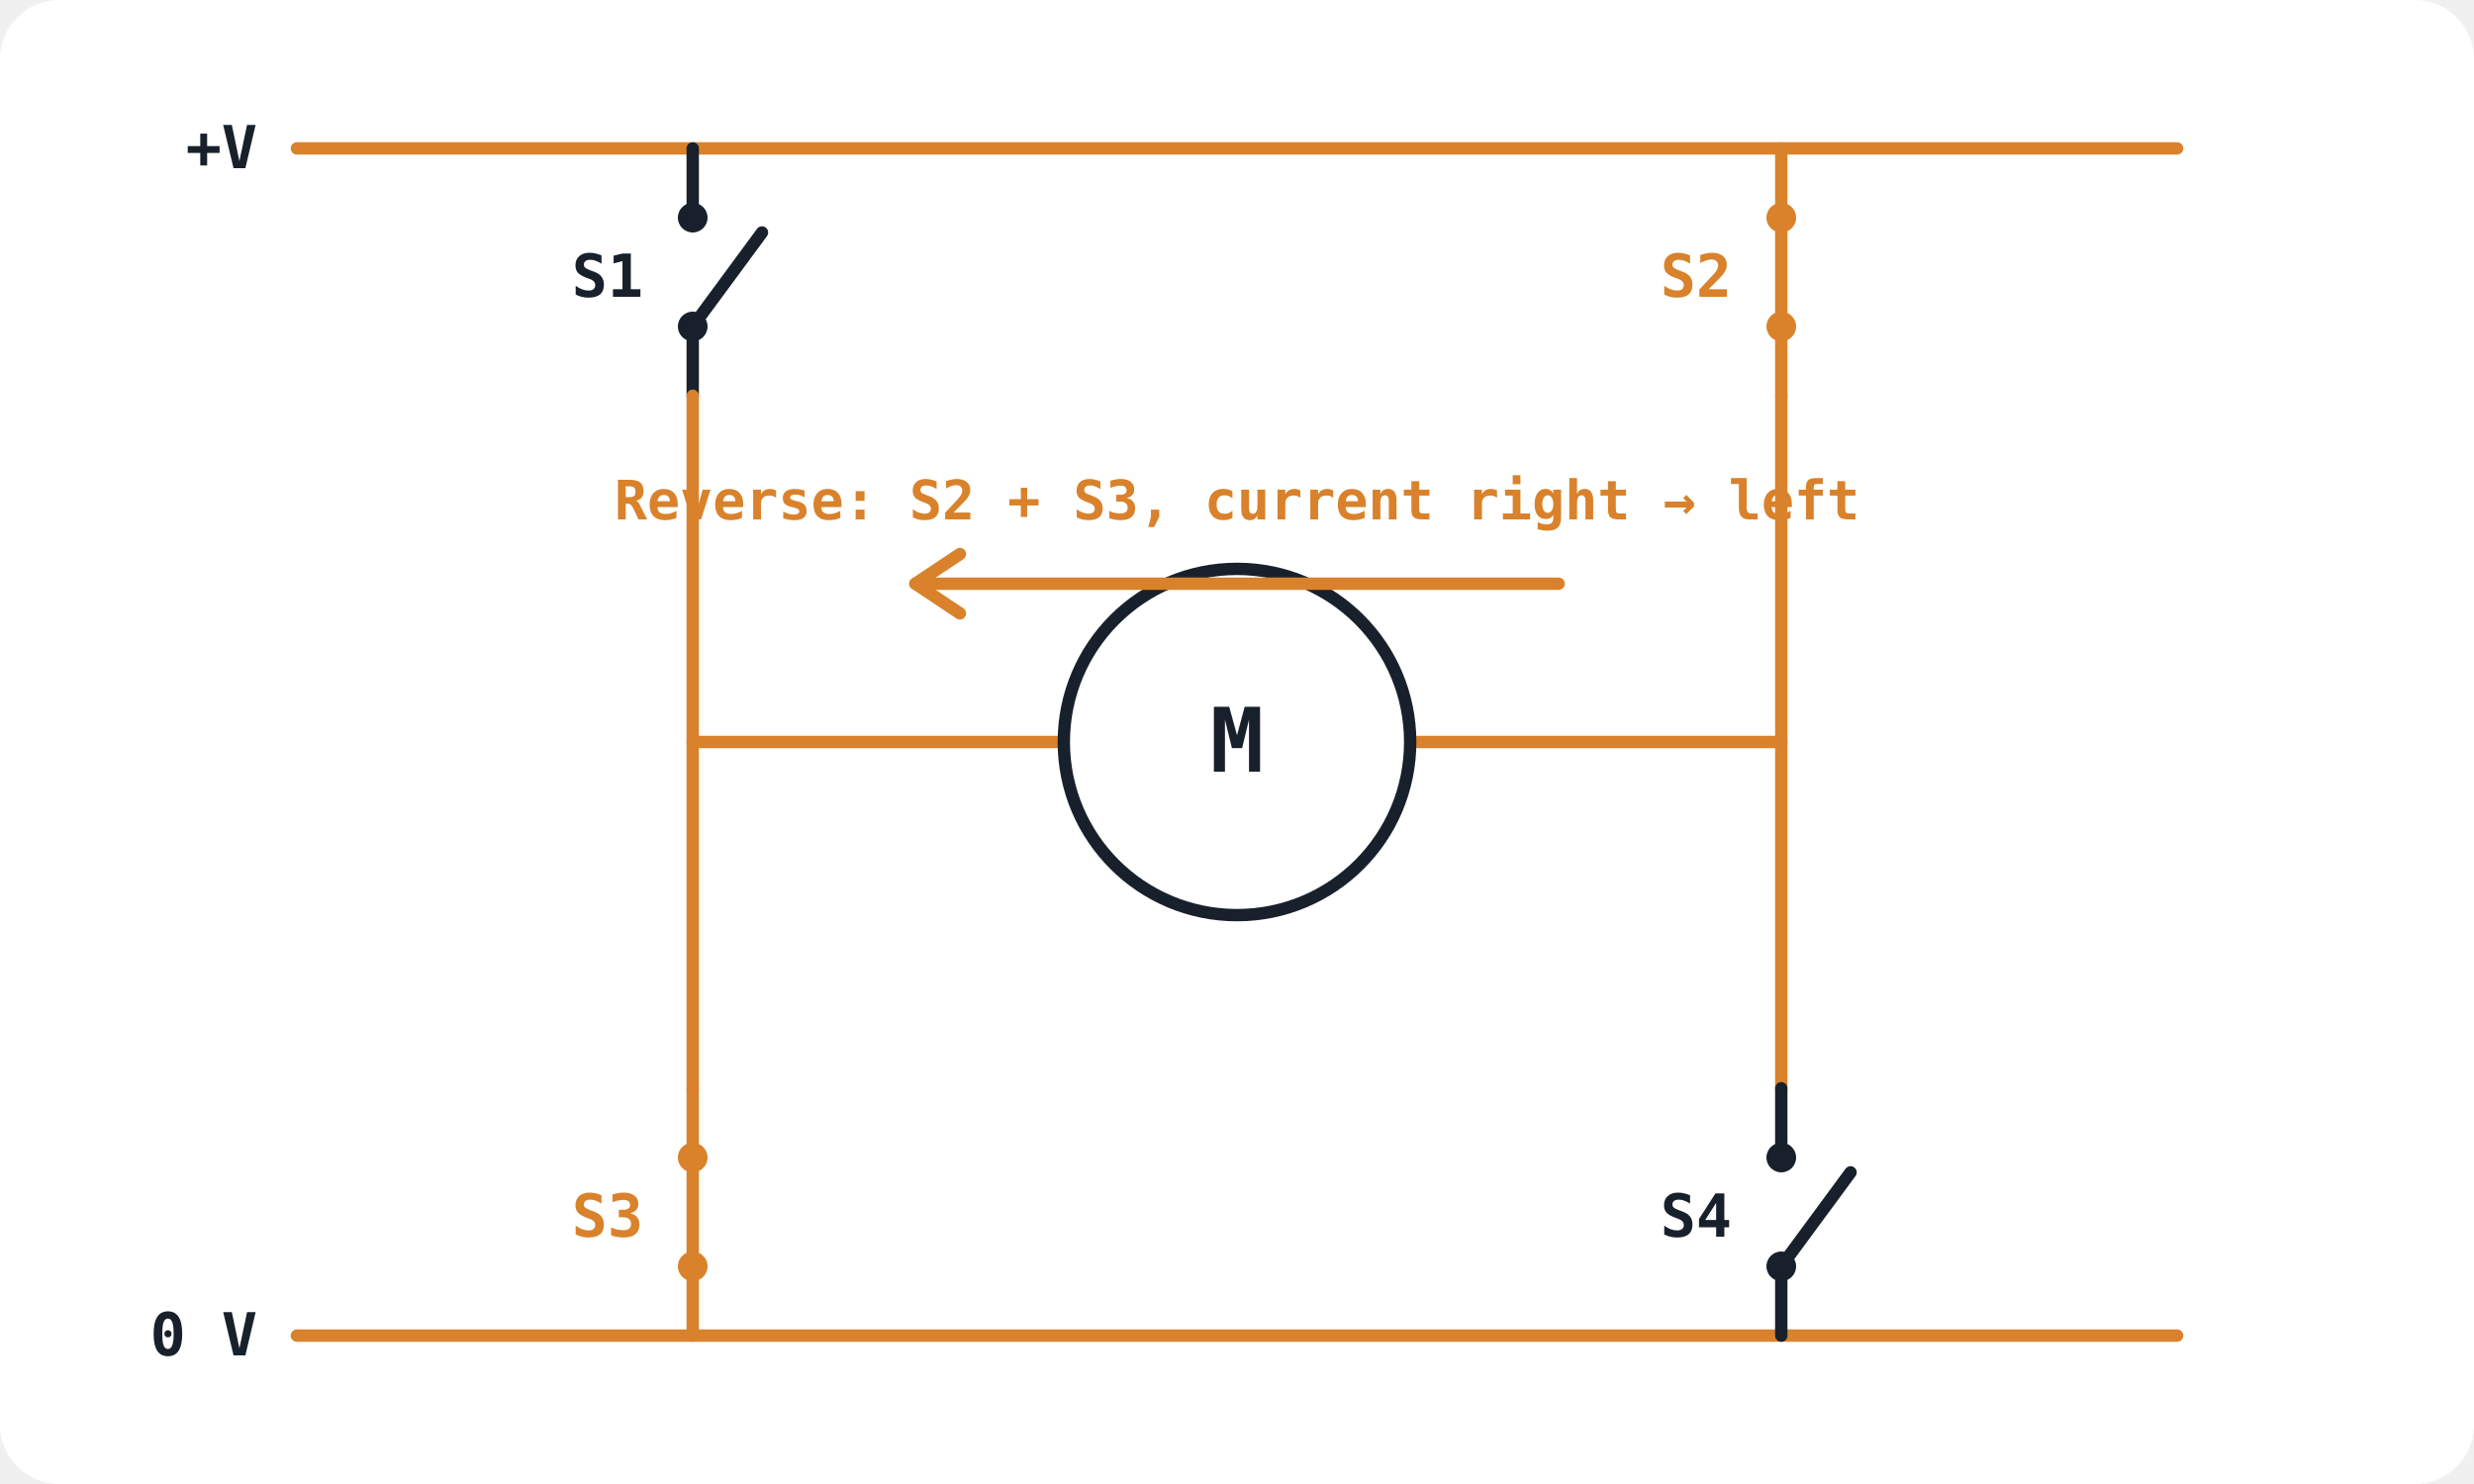
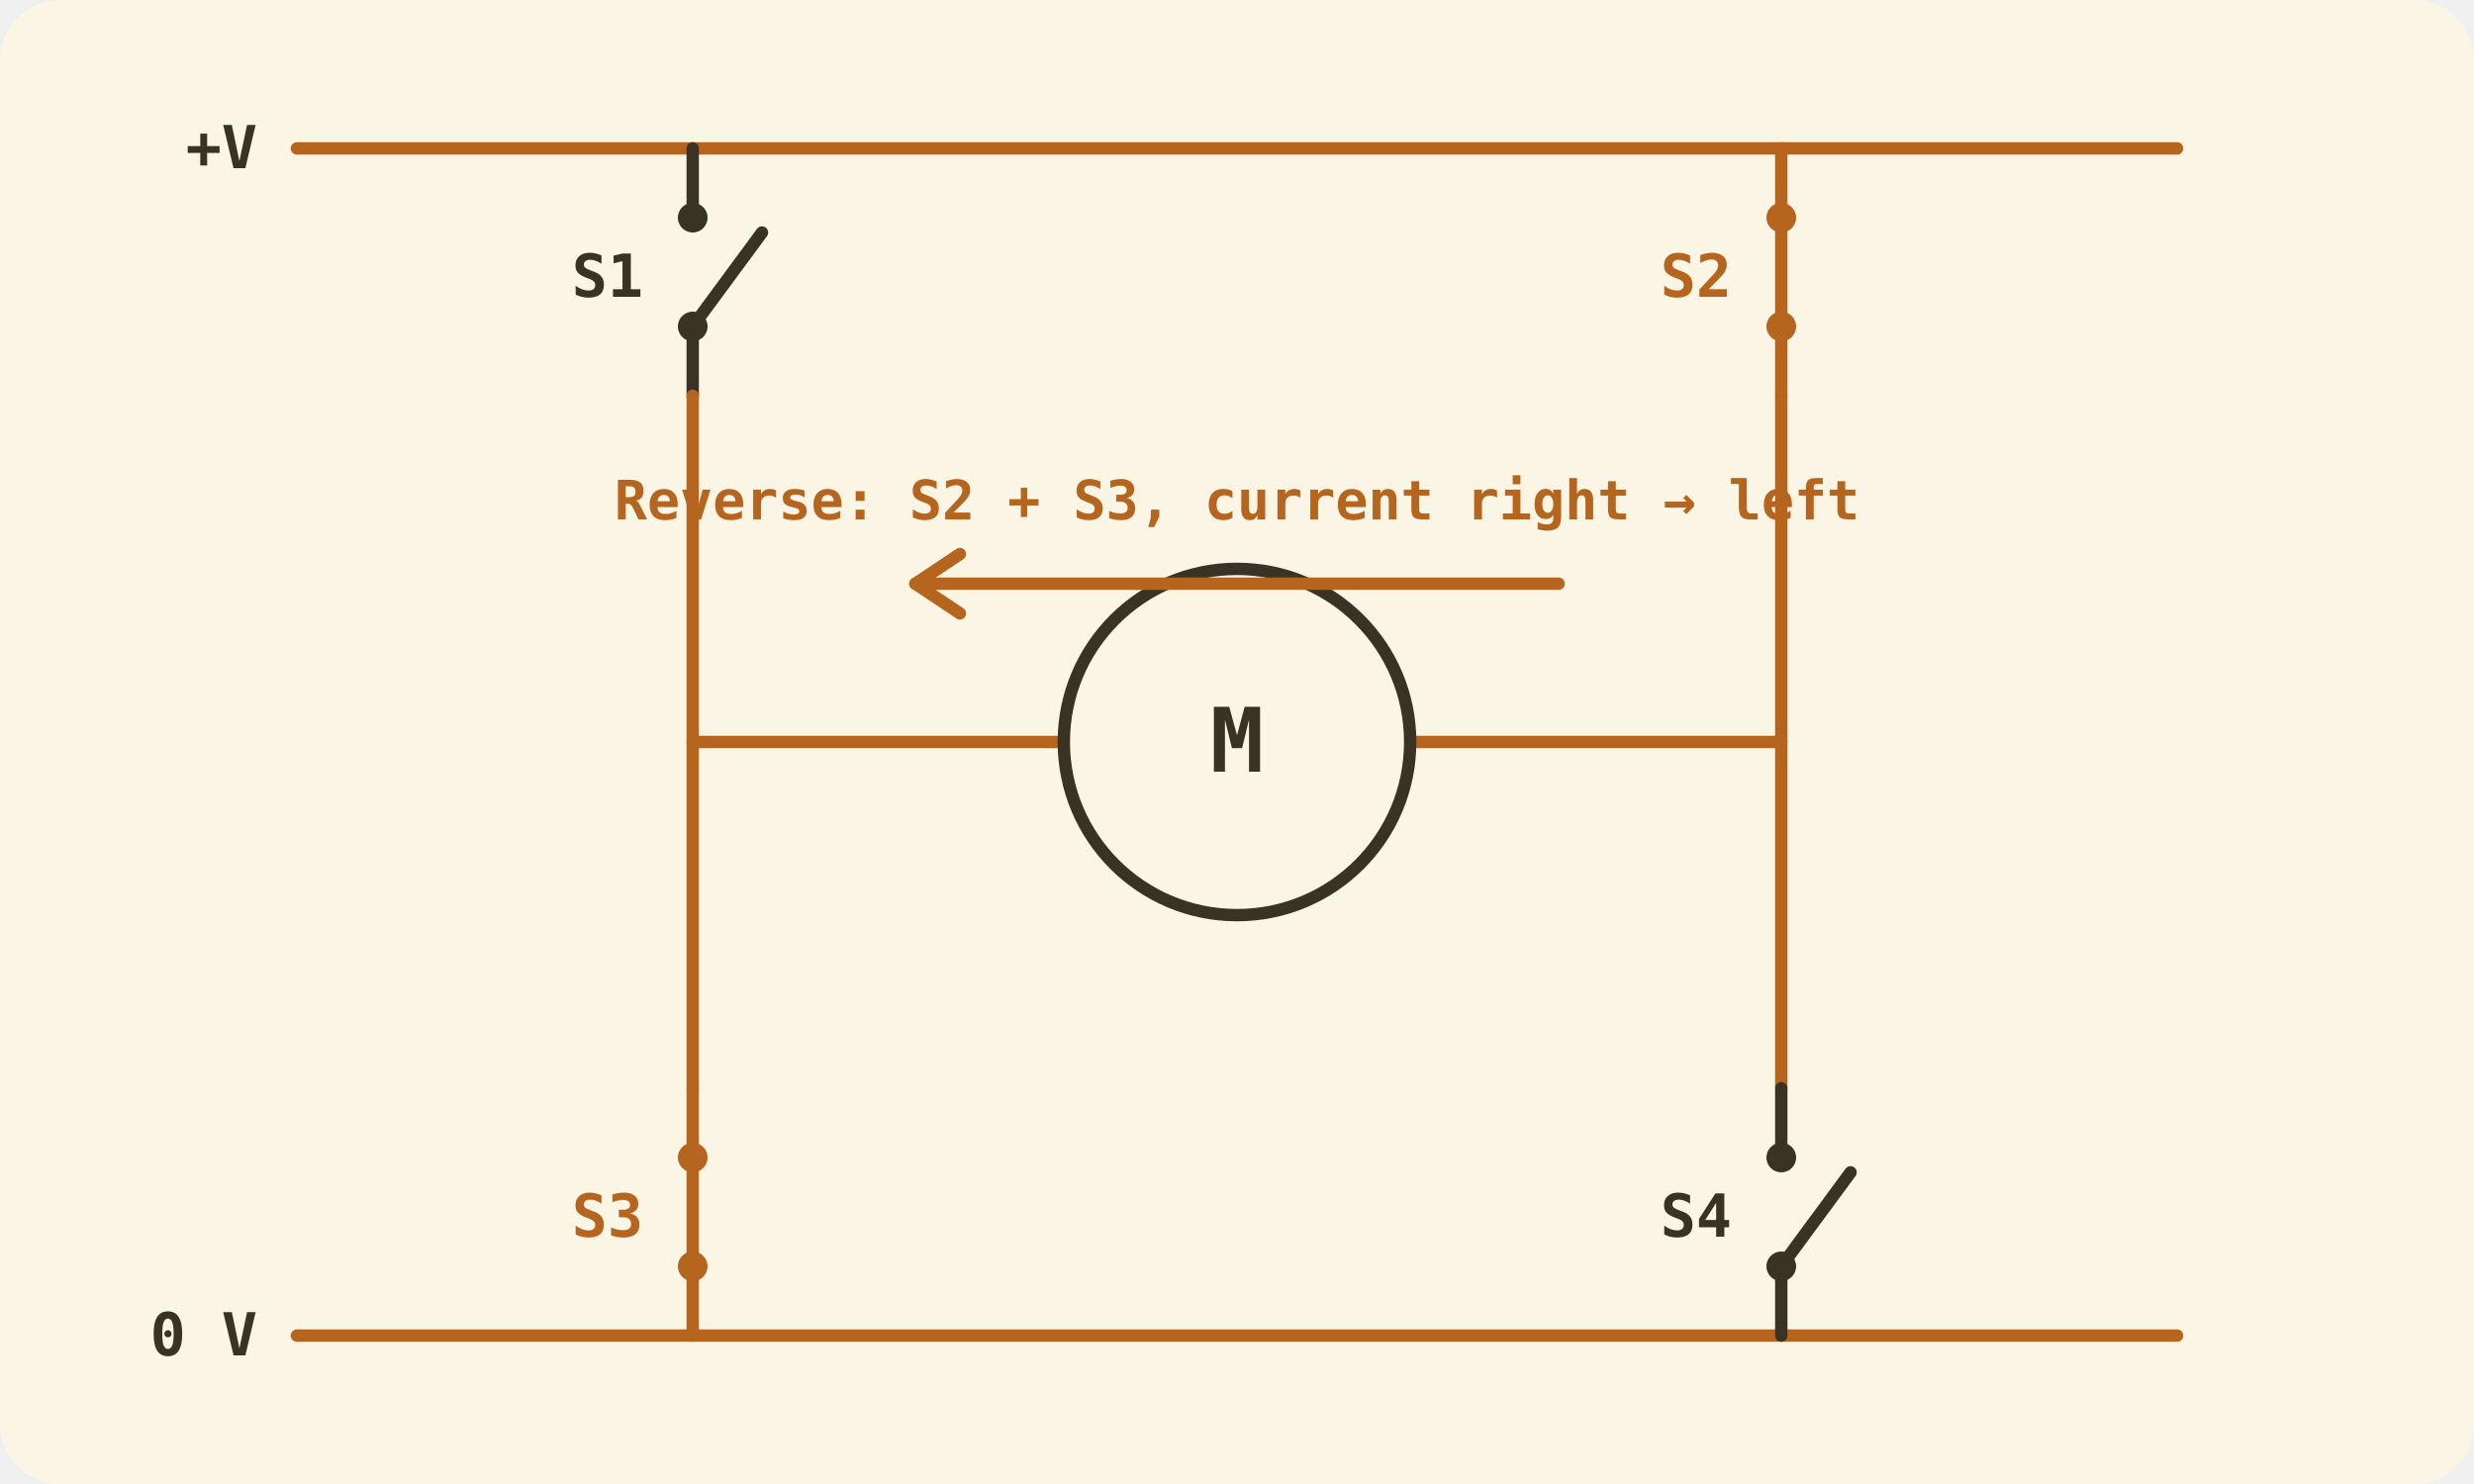
<svg xmlns="http://www.w3.org/2000/svg" viewBox="0 0 500 300" width="500" height="300">
-   <rect width="500" height="300" rx="12" fill="#ffffff" />
-   <polyline points="60,30 440,30" fill="none" stroke="#d9822b" stroke-width="2.5" stroke-linecap="round" stroke-linejoin="round" />
-   <polyline points="60,270 440,270" fill="none" stroke="#d9822b" stroke-width="2.5" stroke-linecap="round" stroke-linejoin="round" />
-   <text x="52" y="34" font-family="JetBrains Mono, monospace" font-size="12" font-weight="600" fill="#18212b" text-anchor="end">+V</text>
-   <text x="52" y="274" font-family="JetBrains Mono, monospace" font-size="12" font-weight="600" fill="#18212b" text-anchor="end">0 V</text>
-   <polyline points="140,30 140,44" fill="none" stroke="#18212b" stroke-width="2.5" stroke-linecap="round" stroke-linejoin="round" />
-   <polyline points="140,66 140,80" fill="none" stroke="#18212b" stroke-width="2.5" stroke-linecap="round" stroke-linejoin="round" />
-   <circle cx="140" cy="44" r="3" fill="#18212b" />
-   <circle cx="140" cy="66" r="3" fill="#18212b" />
-   <polyline points="140,66 154,47" fill="none" stroke="#18212b" stroke-width="2.5" stroke-linecap="round" stroke-linejoin="round" />
-   <text x="130" y="60" font-family="JetBrains Mono, monospace" font-size="12" font-weight="600" fill="#18212b" text-anchor="end">S1</text>
-   <polyline points="360,30 360,44" fill="none" stroke="#d9822b" stroke-width="2.5" stroke-linecap="round" stroke-linejoin="round" />
-   <polyline points="360,66 360,80" fill="none" stroke="#d9822b" stroke-width="2.5" stroke-linecap="round" stroke-linejoin="round" />
-   <circle cx="360" cy="44" r="3" fill="#d9822b" />
-   <circle cx="360" cy="66" r="3" fill="#d9822b" />
-   <polyline points="360,44 360,66" fill="none" stroke="#d9822b" stroke-width="2.5" stroke-linecap="round" stroke-linejoin="round" />
-   <text x="350" y="60" font-family="JetBrains Mono, monospace" font-size="12" font-weight="600" fill="#d9822b" text-anchor="end">S2</text>
-   <polyline points="140,80 140,220" fill="none" stroke="#d9822b" stroke-width="2.5" stroke-linecap="round" stroke-linejoin="round" />
-   <polyline points="360,80 360,220" fill="none" stroke="#d9822b" stroke-width="2.5" stroke-linecap="round" stroke-linejoin="round" />
-   <polyline points="140,220 140,234" fill="none" stroke="#d9822b" stroke-width="2.5" stroke-linecap="round" stroke-linejoin="round" />
-   <polyline points="140,256 140,270" fill="none" stroke="#d9822b" stroke-width="2.5" stroke-linecap="round" stroke-linejoin="round" />
-   <circle cx="140" cy="234" r="3" fill="#d9822b" />
-   <circle cx="140" cy="256" r="3" fill="#d9822b" />
-   <polyline points="140,234 140,256" fill="none" stroke="#d9822b" stroke-width="2.5" stroke-linecap="round" stroke-linejoin="round" />
-   <text x="130" y="250" font-family="JetBrains Mono, monospace" font-size="12" font-weight="600" fill="#d9822b" text-anchor="end">S3</text>
-   <polyline points="360,220 360,234" fill="none" stroke="#18212b" stroke-width="2.5" stroke-linecap="round" stroke-linejoin="round" />
-   <polyline points="360,256 360,270" fill="none" stroke="#18212b" stroke-width="2.5" stroke-linecap="round" stroke-linejoin="round" />
-   <circle cx="360" cy="234" r="3" fill="#18212b" />
-   <circle cx="360" cy="256" r="3" fill="#18212b" />
-   <polyline points="360,256 374,237" fill="none" stroke="#18212b" stroke-width="2.5" stroke-linecap="round" stroke-linejoin="round" />
-   <text x="350" y="250" font-family="JetBrains Mono, monospace" font-size="12" font-weight="600" fill="#18212b" text-anchor="end">S4</text>
-   <polyline points="140,150 215,150" fill="none" stroke="#d9822b" stroke-width="2.5" stroke-linecap="round" stroke-linejoin="round" />
-   <polyline points="285,150 360,150" fill="none" stroke="#d9822b" stroke-width="2.5" stroke-linecap="round" stroke-linejoin="round" />
-   <circle cx="250" cy="150" r="35" fill="#ffffff" stroke="#18212b" stroke-width="2.5" />
-   <text x="250" y="156" font-family="JetBrains Mono, monospace" font-size="18" font-weight="600" fill="#18212b" text-anchor="middle">M</text>
-   <polyline points="315,118 185,118" fill="none" stroke="#d9822b" stroke-width="2.5" stroke-linecap="round" stroke-linejoin="round" />
-   <polyline points="194.0,112.0 185,118 194.0,124.0" fill="none" stroke="#d9822b" stroke-width="2.5" stroke-linecap="round" stroke-linejoin="round" />
-   <text x="250" y="105" font-family="JetBrains Mono, monospace" font-size="11" font-weight="600" fill="#d9822b" text-anchor="middle">Reverse: S2 + S3, current right → left</text>
+   <rect width="500" height="300" rx="12" fill="#fbf5e6" />
+   <polyline points="60,30 440,30" fill="none" stroke="#b5651d" stroke-width="2.5" stroke-linecap="round" stroke-linejoin="round" />
+   <polyline points="60,270 440,270" fill="none" stroke="#b5651d" stroke-width="2.5" stroke-linecap="round" stroke-linejoin="round" />
+   <text x="52" y="34" font-family="JetBrains Mono, monospace" font-size="12" font-weight="600" fill="#3b3226" text-anchor="end">+V</text>
+   <text x="52" y="274" font-family="JetBrains Mono, monospace" font-size="12" font-weight="600" fill="#3b3226" text-anchor="end">0 V</text>
+   <polyline points="140,30 140,44" fill="none" stroke="#3b3226" stroke-width="2.5" stroke-linecap="round" stroke-linejoin="round" />
+   <polyline points="140,66 140,80" fill="none" stroke="#3b3226" stroke-width="2.5" stroke-linecap="round" stroke-linejoin="round" />
+   <circle cx="140" cy="44" r="3" fill="#3b3226" />
+   <circle cx="140" cy="66" r="3" fill="#3b3226" />
+   <polyline points="140,66 154,47" fill="none" stroke="#3b3226" stroke-width="2.5" stroke-linecap="round" stroke-linejoin="round" />
+   <text x="130" y="60" font-family="JetBrains Mono, monospace" font-size="12" font-weight="600" fill="#3b3226" text-anchor="end">S1</text>
+   <polyline points="360,30 360,44" fill="none" stroke="#b5651d" stroke-width="2.5" stroke-linecap="round" stroke-linejoin="round" />
+   <polyline points="360,66 360,80" fill="none" stroke="#b5651d" stroke-width="2.5" stroke-linecap="round" stroke-linejoin="round" />
+   <circle cx="360" cy="44" r="3" fill="#b5651d" />
+   <circle cx="360" cy="66" r="3" fill="#b5651d" />
+   <polyline points="360,44 360,66" fill="none" stroke="#b5651d" stroke-width="2.5" stroke-linecap="round" stroke-linejoin="round" />
+   <text x="350" y="60" font-family="JetBrains Mono, monospace" font-size="12" font-weight="600" fill="#b5651d" text-anchor="end">S2</text>
+   <polyline points="140,80 140,220" fill="none" stroke="#b5651d" stroke-width="2.5" stroke-linecap="round" stroke-linejoin="round" />
+   <polyline points="360,80 360,220" fill="none" stroke="#b5651d" stroke-width="2.5" stroke-linecap="round" stroke-linejoin="round" />
+   <polyline points="140,220 140,234" fill="none" stroke="#b5651d" stroke-width="2.5" stroke-linecap="round" stroke-linejoin="round" />
+   <polyline points="140,256 140,270" fill="none" stroke="#b5651d" stroke-width="2.5" stroke-linecap="round" stroke-linejoin="round" />
+   <circle cx="140" cy="234" r="3" fill="#b5651d" />
+   <circle cx="140" cy="256" r="3" fill="#b5651d" />
+   <polyline points="140,234 140,256" fill="none" stroke="#b5651d" stroke-width="2.5" stroke-linecap="round" stroke-linejoin="round" />
+   <text x="130" y="250" font-family="JetBrains Mono, monospace" font-size="12" font-weight="600" fill="#b5651d" text-anchor="end">S3</text>
+   <polyline points="360,220 360,234" fill="none" stroke="#3b3226" stroke-width="2.5" stroke-linecap="round" stroke-linejoin="round" />
+   <polyline points="360,256 360,270" fill="none" stroke="#3b3226" stroke-width="2.5" stroke-linecap="round" stroke-linejoin="round" />
+   <circle cx="360" cy="234" r="3" fill="#3b3226" />
+   <circle cx="360" cy="256" r="3" fill="#3b3226" />
+   <polyline points="360,256 374,237" fill="none" stroke="#3b3226" stroke-width="2.5" stroke-linecap="round" stroke-linejoin="round" />
+   <text x="350" y="250" font-family="JetBrains Mono, monospace" font-size="12" font-weight="600" fill="#3b3226" text-anchor="end">S4</text>
+   <polyline points="140,150 215,150" fill="none" stroke="#b5651d" stroke-width="2.5" stroke-linecap="round" stroke-linejoin="round" />
+   <polyline points="285,150 360,150" fill="none" stroke="#b5651d" stroke-width="2.5" stroke-linecap="round" stroke-linejoin="round" />
+   <circle cx="250" cy="150" r="35" fill="#fbf5e6" stroke="#3b3226" stroke-width="2.5" />
+   <text x="250" y="156" font-family="JetBrains Mono, monospace" font-size="18" font-weight="600" fill="#3b3226" text-anchor="middle">M</text>
+   <polyline points="315,118 185,118" fill="none" stroke="#b5651d" stroke-width="2.5" stroke-linecap="round" stroke-linejoin="round" />
+   <polyline points="194.0,112.0 185,118 194.0,124.0" fill="none" stroke="#b5651d" stroke-width="2.5" stroke-linecap="round" stroke-linejoin="round" />
+   <text x="250" y="105" font-family="JetBrains Mono, monospace" font-size="11" font-weight="600" fill="#b5651d" text-anchor="middle">Reverse: S2 + S3, current right → left</text>
</svg>
